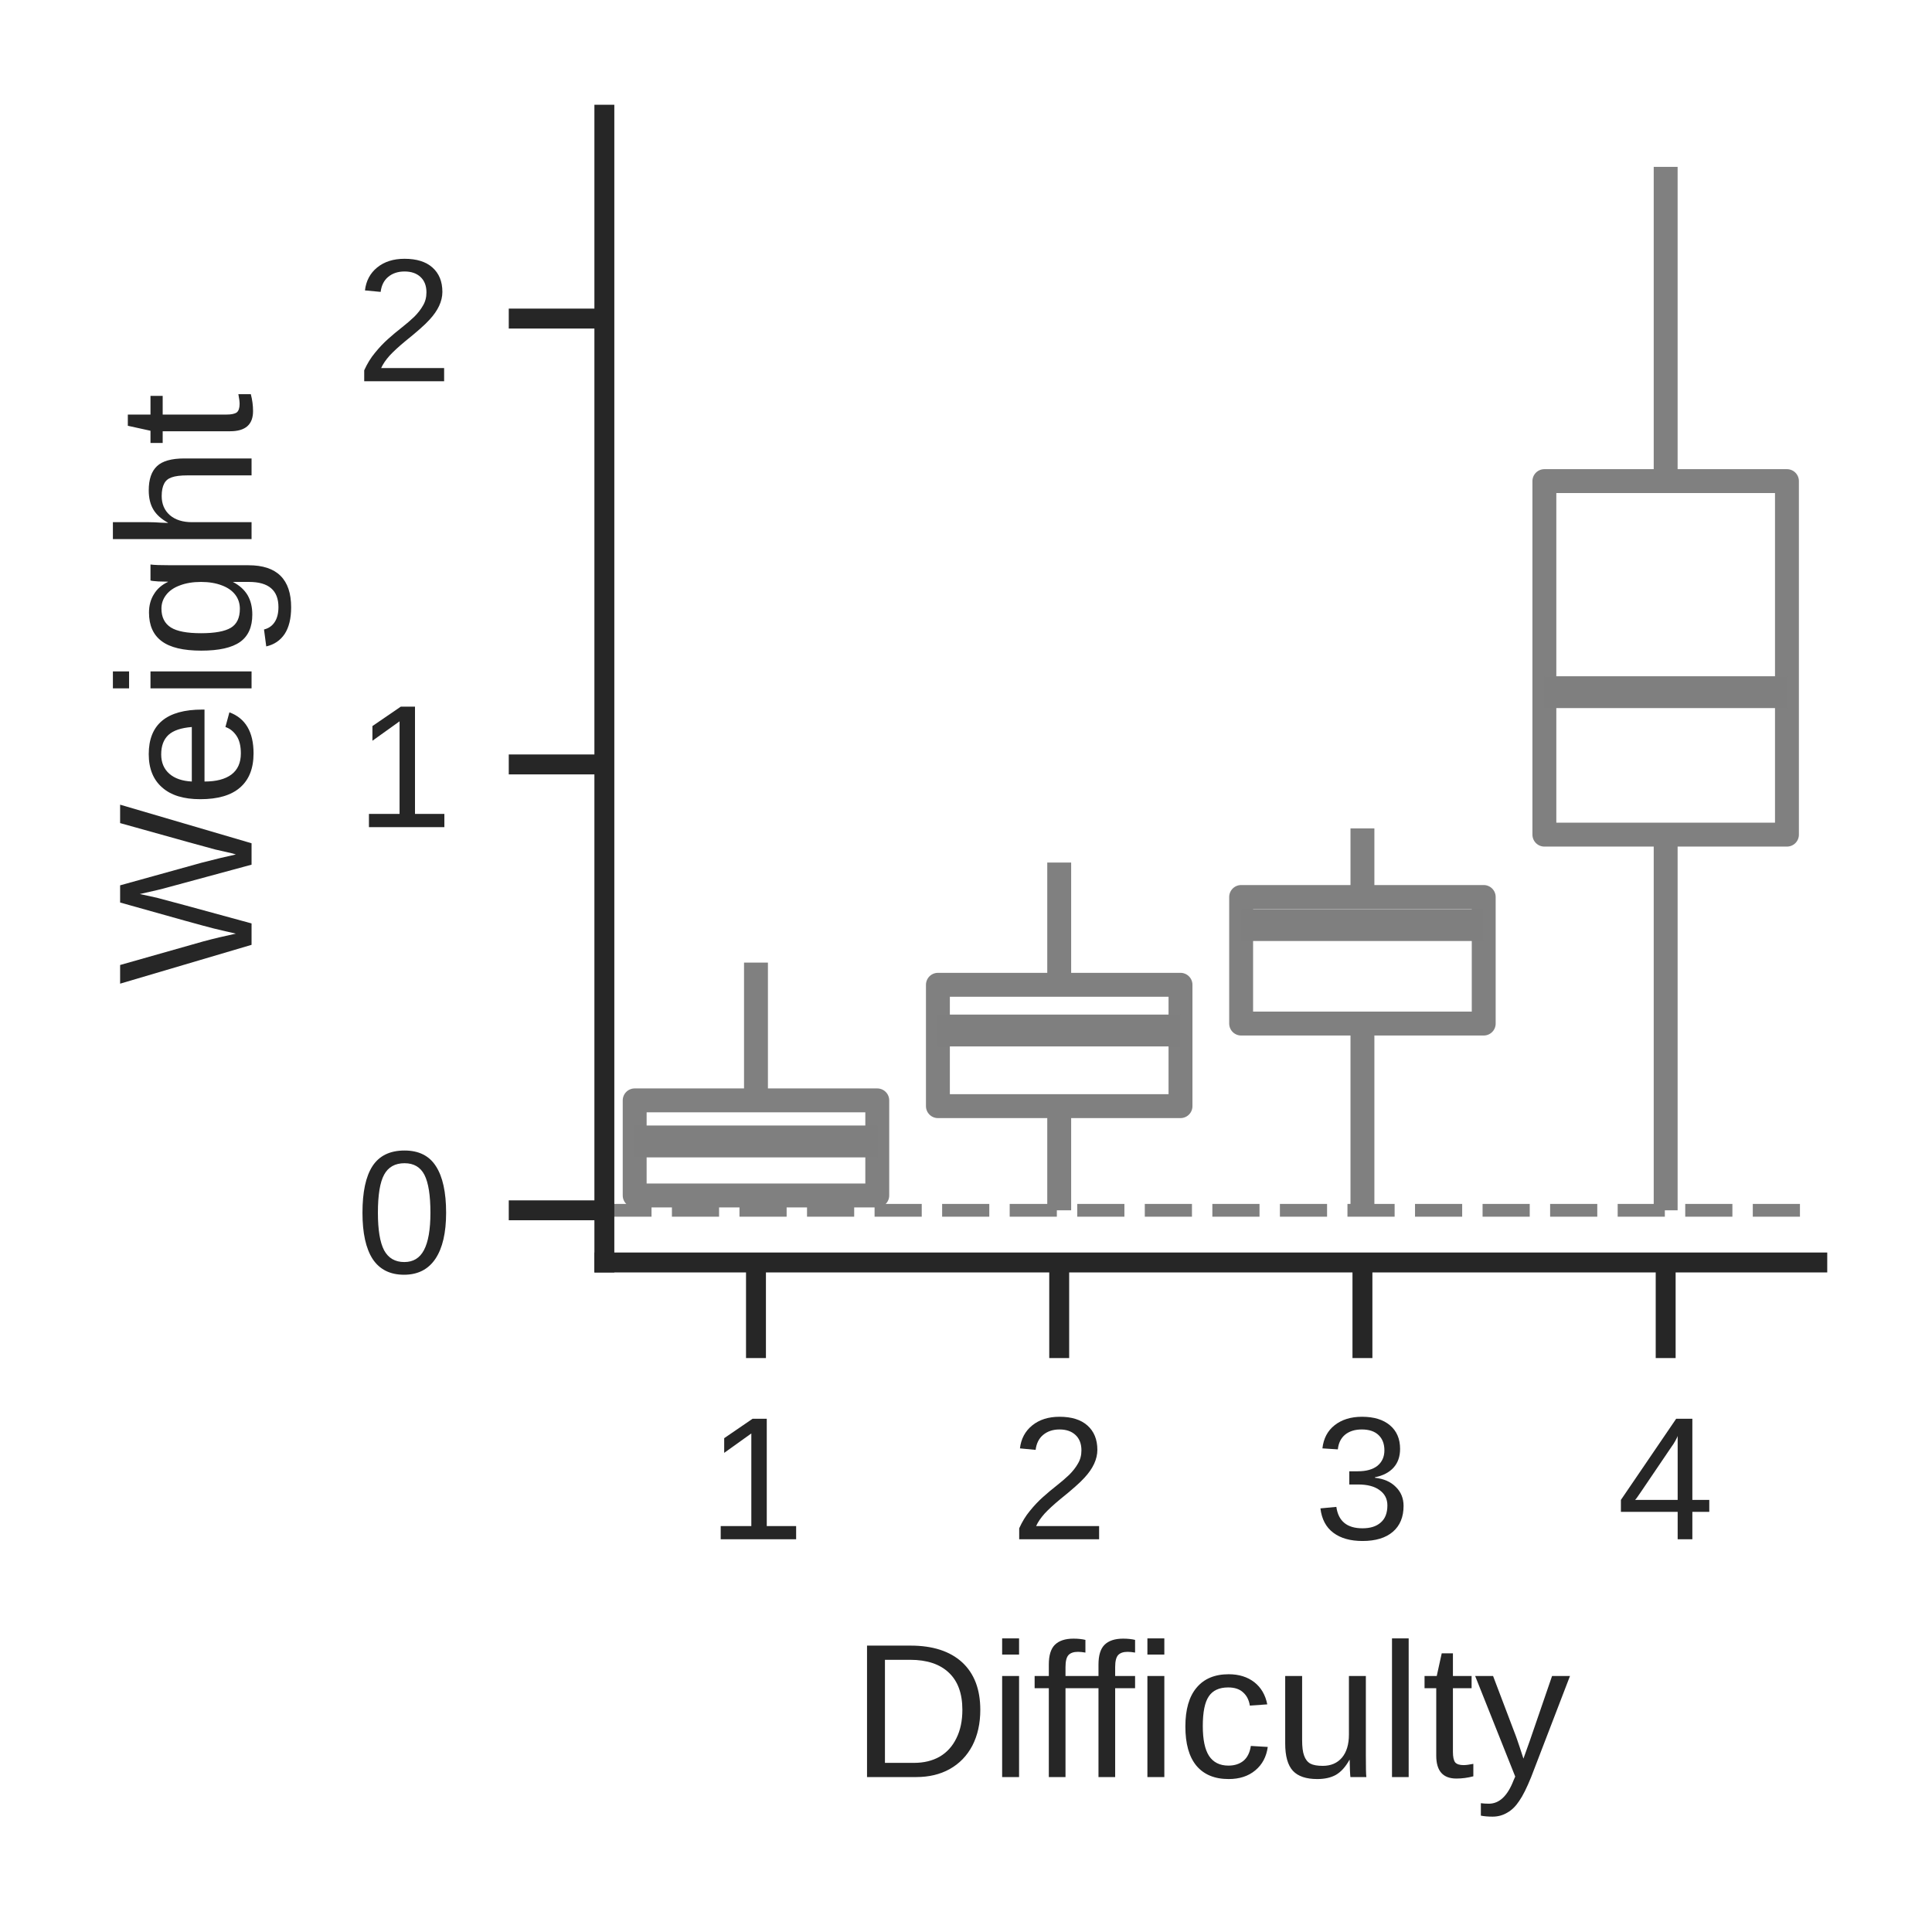
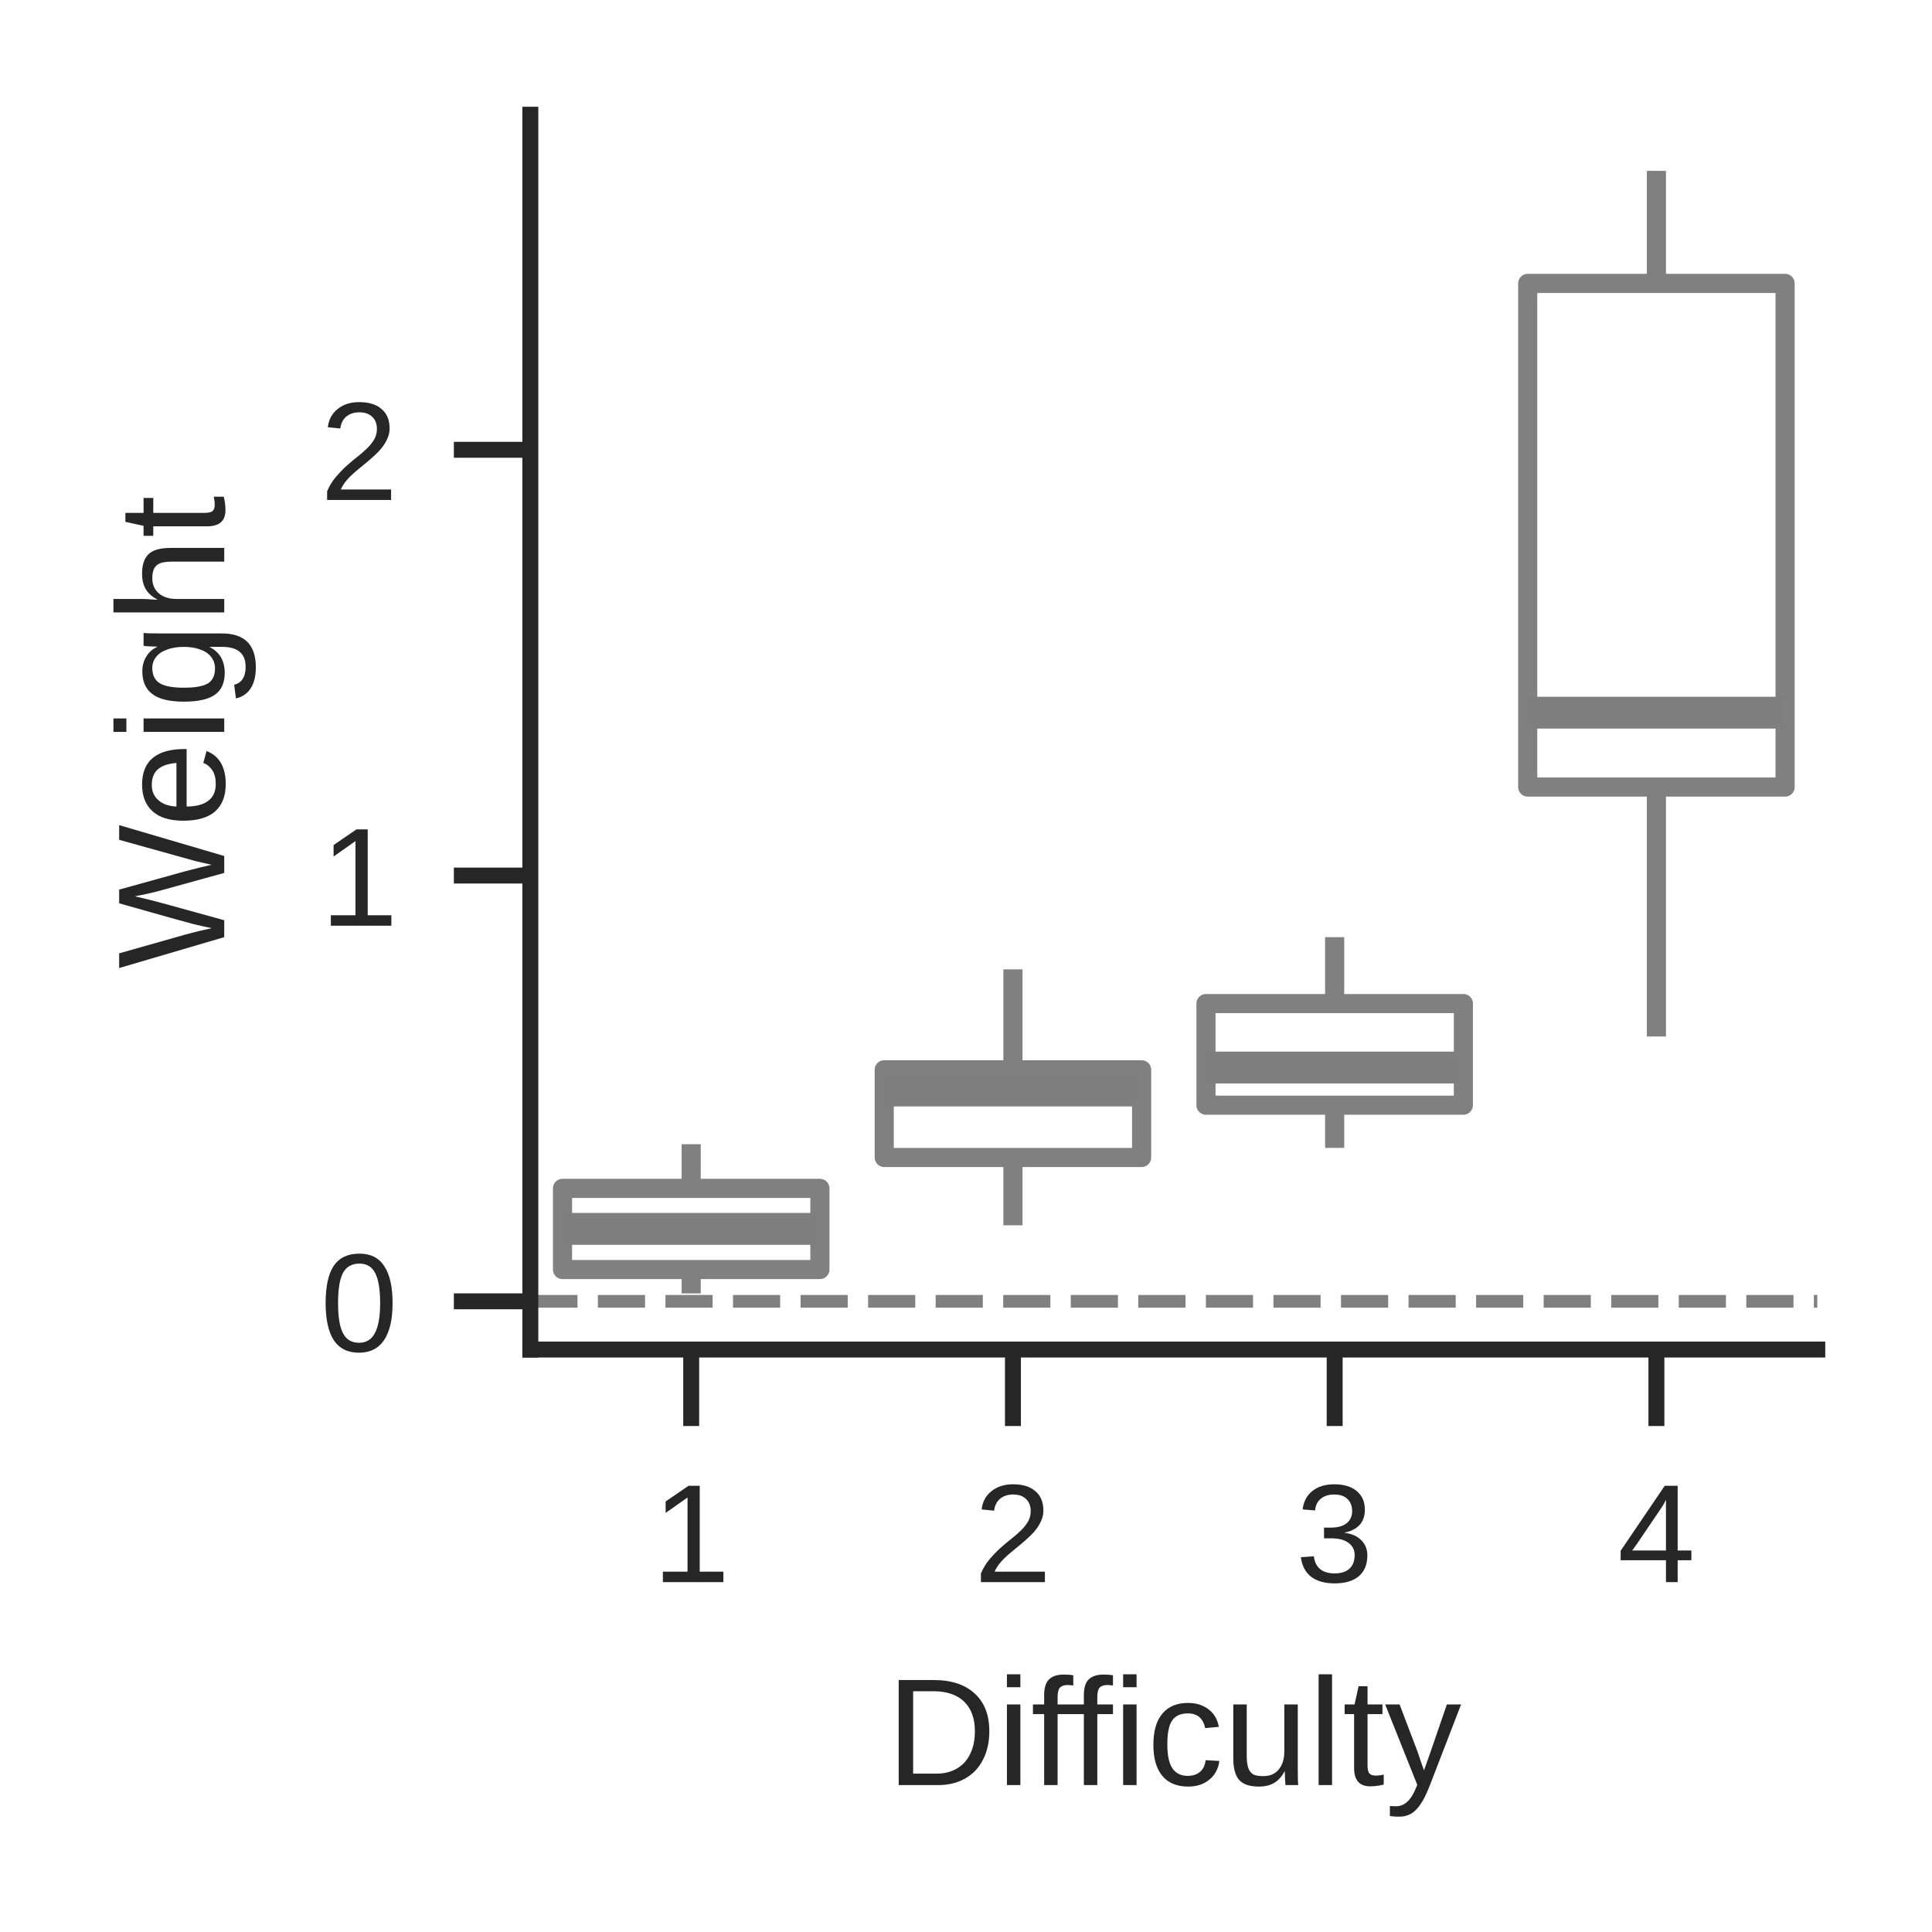
<svg xmlns="http://www.w3.org/2000/svg" xmlns:xlink="http://www.w3.org/1999/xlink" width="121.26pt" height="121.26pt" viewBox="0 0 121.26 121.26" version="1.1">
  <defs>
    <style type="text/css">*{stroke-linejoin: round; stroke-linecap: butt}</style>
  </defs>
  <g id="figure_1">
    <g id="patch_1">
-       <path d="M 0 121.26  L 121.26 121.26  L 121.26 0  L 0 0  z " style="fill: #ffffff" />
+       <path d="M 0 121.26  L 121.26 121.26  L 121.26 -0  L 0 -0  z " style="fill: #ffffff" />
    </g>
    <g id="axes_1">
      <g id="patch_2">
-         <path d="M 37.932 79.238  L 114.06 79.238  L 114.06 7.2  L 37.932 7.2  z " style="fill: #ffffff" />
+         <path d="M 33.286 84.703  L 114.06 84.703  L 114.06 7.2  L 33.286 7.2  z " style="fill: #ffffff" />
      </g>
      <g id="matplotlib.axis_1">
        <g id="xtick_1">
          <g id="line2d_1">
            <defs>
-               <path id="mbe624ee9f5" d="M 0 0  L 0 6  " style="stroke: #262626; stroke-width: 1.25" />
+               <path id="m4cec871e42" d="M 0 0  L 0 4.8  " style="stroke: #262626" />
            </defs>
            <g>
-               <use xlink:href="#mbe624ee9f5" x="47.448" y="79.238" style="fill: #262626; stroke: #262626; stroke-width: 1.25" />
+               <use xlink:href="#m4cec871e42" x="43.382" y="84.703" style="fill: #262626; stroke: #262626" />
            </g>
          </g>
          <g id="text_1">
-             <text style="font-size: 11px; font-family: 'Arial', 'DejaVu Sans', 'Liberation Sans', 'Bitstream Vera Sans', sans-serif; text-anchor: middle; fill: #262626" x="47.448" y="96.612" transform="rotate(-0 47.44797 96.61202)">1</text>
+             <text style="font-size: 8.8px; font-family: 'Arial', 'DejaVu Sans', 'Liberation Sans', 'Bitstream Vera Sans', sans-serif; text-anchor: middle; fill: #262626" x="43.382" y="99.302" transform="rotate(-0 43.38236 99.30152)">1</text>
          </g>
        </g>
        <g id="xtick_2">
          <g id="line2d_2">
            <g>
-               <use xlink:href="#mbe624ee9f5" x="66.48" y="79.238" style="fill: #262626; stroke: #262626; stroke-width: 1.25" />
+               <use xlink:href="#m4cec871e42" x="63.576" y="84.703" style="fill: #262626; stroke: #262626" />
            </g>
          </g>
          <g id="text_2">
-             <text style="font-size: 11px; font-family: 'Arial', 'DejaVu Sans', 'Liberation Sans', 'Bitstream Vera Sans', sans-serif; text-anchor: middle; fill: #262626" x="66.48" y="96.612" transform="rotate(-0 66.47984 96.61202)">2</text>
+             <text style="font-size: 8.8px; font-family: 'Arial', 'DejaVu Sans', 'Liberation Sans', 'Bitstream Vera Sans', sans-serif; text-anchor: middle; fill: #262626" x="63.576" y="99.302" transform="rotate(-0 63.57584 99.30152)">2</text>
          </g>
        </g>
        <g id="xtick_3">
          <g id="line2d_3">
            <g>
-               <use xlink:href="#mbe624ee9f5" x="85.512" y="79.238" style="fill: #262626; stroke: #262626; stroke-width: 1.25" />
+               <use xlink:href="#m4cec871e42" x="83.769" y="84.703" style="fill: #262626; stroke: #262626" />
            </g>
          </g>
          <g id="text_3">
-             <text style="font-size: 11px; font-family: 'Arial', 'DejaVu Sans', 'Liberation Sans', 'Bitstream Vera Sans', sans-serif; text-anchor: middle; fill: #262626" x="85.512" y="96.612" transform="rotate(-0 85.51171 96.61202)">3</text>
+             <text style="font-size: 8.8px; font-family: 'Arial', 'DejaVu Sans', 'Liberation Sans', 'Bitstream Vera Sans', sans-serif; text-anchor: middle; fill: #262626" x="83.769" y="99.302" transform="rotate(-0 83.76931 99.30152)">3</text>
          </g>
        </g>
        <g id="xtick_4">
          <g id="line2d_4">
            <g>
-               <use xlink:href="#mbe624ee9f5" x="104.544" y="79.238" style="fill: #262626; stroke: #262626; stroke-width: 1.25" />
+               <use xlink:href="#m4cec871e42" x="103.963" y="84.703" style="fill: #262626; stroke: #262626" />
            </g>
          </g>
          <g id="text_4">
-             <text style="font-size: 11px; font-family: 'Arial', 'DejaVu Sans', 'Liberation Sans', 'Bitstream Vera Sans', sans-serif; text-anchor: middle; fill: #262626" x="104.544" y="96.612" transform="rotate(-0 104.5436 96.61202)">4</text>
+             <text style="font-size: 8.8px; font-family: 'Arial', 'DejaVu Sans', 'Liberation Sans', 'Bitstream Vera Sans', sans-serif; text-anchor: middle; fill: #262626" x="103.963" y="99.302" transform="rotate(-0 103.9628 99.30152)">4</text>
          </g>
        </g>
        <g id="text_5">
-           <text style="font-size: 12px; font-family: 'Arial', 'DejaVu Sans', 'Liberation Sans', 'Bitstream Vera Sans', sans-serif; text-anchor: middle; fill: #262626" x="75.996" y="111.534" transform="rotate(-0 75.99578 111.5339)">Difficulty</text>
+           <text style="font-size: 9.6px; font-family: 'Arial', 'DejaVu Sans', 'Liberation Sans', 'Bitstream Vera Sans', sans-serif; text-anchor: middle; fill: #262626" x="73.673" y="112.039" transform="rotate(-0 73.67257 112.039)">Difficulty</text>
        </g>
      </g>
      <g id="matplotlib.axis_2">
        <g id="ytick_1">
          <g id="line2d_5">
            <defs>
-               <path id="m5ca4373929" d="M 0 0  L -6 0  " style="stroke: #262626; stroke-width: 1.25" />
+               <path id="m4f191aa7db" d="M 0 0  L -4.8 0  " style="stroke: #262626" />
            </defs>
            <g>
-               <use xlink:href="#m5ca4373929" x="37.932" y="75.964" style="fill: #262626; stroke: #262626; stroke-width: 1.25" />
+               <use xlink:href="#m4f191aa7db" x="33.286" y="81.676" style="fill: #262626; stroke: #262626" />
            </g>
          </g>
          <g id="text_6">
-             <text style="font-size: 11px; font-family: 'Arial', 'DejaVu Sans', 'Liberation Sans', 'Bitstream Vera Sans', sans-serif; text-anchor: end; fill: #262626" x="28.432" y="79.901" transform="rotate(-0 28.43203 79.90075)">0</text>
+             <text style="font-size: 8.8px; font-family: 'Arial', 'DejaVu Sans', 'Liberation Sans', 'Bitstream Vera Sans', sans-serif; text-anchor: end; fill: #262626" x="24.986" y="84.826" transform="rotate(-0 24.98562 84.82554)">0</text>
          </g>
        </g>
        <g id="ytick_2">
          <g id="line2d_6">
            <g>
-               <use xlink:href="#m5ca4373929" x="37.932" y="47.979" style="fill: #262626; stroke: #262626; stroke-width: 1.25" />
+               <use xlink:href="#m4f191aa7db" x="33.286" y="54.953" style="fill: #262626; stroke: #262626" />
            </g>
          </g>
          <g id="text_7">
-             <text style="font-size: 11px; font-family: 'Arial', 'DejaVu Sans', 'Liberation Sans', 'Bitstream Vera Sans', sans-serif; text-anchor: end; fill: #262626" x="28.432" y="51.916" transform="rotate(-0 28.43203 51.91587)">1</text>
+             <text style="font-size: 8.8px; font-family: 'Arial', 'DejaVu Sans', 'Liberation Sans', 'Bitstream Vera Sans', sans-serif; text-anchor: end; fill: #262626" x="24.986" y="58.103" transform="rotate(-0 24.98562 58.10281)">1</text>
          </g>
        </g>
        <g id="ytick_3">
          <g id="line2d_7">
            <g>
-               <use xlink:href="#m5ca4373929" x="37.932" y="19.994" style="fill: #262626; stroke: #262626; stroke-width: 1.25" />
+               <use xlink:href="#m4f191aa7db" x="33.286" y="28.231" style="fill: #262626; stroke: #262626" />
            </g>
          </g>
          <g id="text_8">
-             <text style="font-size: 11px; font-family: 'Arial', 'DejaVu Sans', 'Liberation Sans', 'Bitstream Vera Sans', sans-serif; text-anchor: end; fill: #262626" x="28.432" y="23.931" transform="rotate(-0 28.43203 23.93099)">2</text>
+             <text style="font-size: 8.8px; font-family: 'Arial', 'DejaVu Sans', 'Liberation Sans', 'Bitstream Vera Sans', sans-serif; text-anchor: end; fill: #262626" x="24.986" y="31.38" transform="rotate(-0 24.98562 31.38008)">2</text>
          </g>
        </g>
        <g id="text_9">
-           <text style="font-size: 12px; font-family: 'Arial', 'DejaVu Sans', 'Liberation Sans', 'Bitstream Vera Sans', sans-serif; text-anchor: middle; fill: #262626" x="15.789" y="43.219" transform="rotate(-90 15.78937 43.21921)">Weight</text>
+           <text style="font-size: 9.6px; font-family: 'Arial', 'DejaVu Sans', 'Liberation Sans', 'Bitstream Vera Sans', sans-serif; text-anchor: middle; fill: #262626" x="14.072" y="45.951" transform="rotate(-90 14.0715 45.95132)">Weight</text>
        </g>
      </g>
      <g id="line2d_8">
-         <path d="M 39.835 75.032  L 55.061 75.032  L 55.061 69.064  L 39.835 69.064  L 39.835 75.032  " clip-path="url(#pad1c12c455)" style="fill: none; stroke: #808080; stroke-width: 1.5; stroke-linecap: round" />
+         <path d="M 35.305 79.682  L 51.46 79.682  L 51.46 74.586  L 35.305 74.586  L 35.305 79.682  " clip-path="url(#p067074bf7b)" style="fill: none; stroke: #808080; stroke-width: 1.2; stroke-linecap: round" />
      </g>
      <g id="line2d_9">
-         <path d="M 47.448 75.032  L 47.448 75.964  " clip-path="url(#pad1c12c455)" style="fill: none; stroke: #808080; stroke-width: 1.5" />
+         <path d="M 43.382 79.682  L 43.382 81.18  " clip-path="url(#p067074bf7b)" style="fill: none; stroke: #808080; stroke-width: 1.2" />
      </g>
      <g id="line2d_10">
-         <path d="M 47.448 69.064  L 47.448 60.416  " clip-path="url(#pad1c12c455)" style="fill: none; stroke: #808080; stroke-width: 1.5" />
+         <path d="M 43.382 74.586  L 43.382 71.814  " clip-path="url(#p067074bf7b)" style="fill: none; stroke: #808080; stroke-width: 1.2" />
      </g>
      <g id="line2d_11">
-         <path d="M 58.867 69.426  L 74.093 69.426  L 74.093 61.809  L 58.867 61.809  L 58.867 69.426  " clip-path="url(#pad1c12c455)" style="fill: none; stroke: #808080; stroke-width: 1.5; stroke-linecap: round" />
+         <path d="M 55.498 72.647  L 71.653 72.647  L 71.653 67.143  L 55.498 67.143  L 55.498 72.647  " clip-path="url(#p067074bf7b)" style="fill: none; stroke: #808080; stroke-width: 1.2; stroke-linecap: round" />
      </g>
      <g id="line2d_12">
-         <path d="M 66.48 69.426  L 66.48 75.964  " clip-path="url(#pad1c12c455)" style="fill: none; stroke: #808080; stroke-width: 1.5" />
+         <path d="M 63.576 72.647  L 63.576 76.905  " clip-path="url(#p067074bf7b)" style="fill: none; stroke: #808080; stroke-width: 1.2" />
      </g>
      <g id="line2d_13">
-         <path d="M 66.48 61.809  L 66.48 54.137  " clip-path="url(#pad1c12c455)" style="fill: none; stroke: #808080; stroke-width: 1.5" />
+         <path d="M 63.576 67.143  L 63.576 60.839  " clip-path="url(#p067074bf7b)" style="fill: none; stroke: #808080; stroke-width: 1.2" />
      </g>
      <g id="line2d_14">
-         <path d="M 77.899 64.243  L 93.124 64.243  L 93.124 56.299  L 77.899 56.299  L 77.899 64.243  " clip-path="url(#pad1c12c455)" style="fill: none; stroke: #808080; stroke-width: 1.5; stroke-linecap: round" />
+         <path d="M 75.692 69.365  L 91.847 69.365  L 91.847 62.989  L 75.692 62.989  L 75.692 69.365  " clip-path="url(#p067074bf7b)" style="fill: none; stroke: #808080; stroke-width: 1.2; stroke-linecap: round" />
      </g>
      <g id="line2d_15">
-         <path d="M 85.512 64.243  L 85.512 75.964  " clip-path="url(#pad1c12c455)" style="fill: none; stroke: #808080; stroke-width: 1.5" />
+         <path d="M 83.769 69.365  L 83.769 72.043  " clip-path="url(#p067074bf7b)" style="fill: none; stroke: #808080; stroke-width: 1.2" />
      </g>
      <g id="line2d_16">
-         <path d="M 85.512 56.299  L 85.512 51.994  " clip-path="url(#pad1c12c455)" style="fill: none; stroke: #808080; stroke-width: 1.5" />
+         <path d="M 83.769 62.989  L 83.769 58.82  " clip-path="url(#p067074bf7b)" style="fill: none; stroke: #808080; stroke-width: 1.2" />
      </g>
      <g id="line2d_17">
-         <path d="M 96.931 52.385  L 112.156 52.385  L 112.156 30.196  L 96.931 30.196  L 96.931 52.385  " clip-path="url(#pad1c12c455)" style="fill: none; stroke: #808080; stroke-width: 1.5; stroke-linecap: round" />
+         <path d="M 95.885 49.398  L 112.04 49.398  L 112.04 17.788  L 95.885 17.788  L 95.885 49.398  " clip-path="url(#p067074bf7b)" style="fill: none; stroke: #808080; stroke-width: 1.2; stroke-linecap: round" />
      </g>
      <g id="line2d_18">
-         <path d="M 104.544 52.385  L 104.544 75.964  " clip-path="url(#pad1c12c455)" style="fill: none; stroke: #808080; stroke-width: 1.5" />
+         <path d="M 103.963 49.398  L 103.963 65.054  " clip-path="url(#p067074bf7b)" style="fill: none; stroke: #808080; stroke-width: 1.2" />
      </g>
      <g id="line2d_19">
-         <path d="M 104.544 30.196  L 104.544 10.474  " clip-path="url(#pad1c12c455)" style="fill: none; stroke: #808080; stroke-width: 1.5" />
+         <path d="M 103.963 17.788  L 103.963 10.723  " clip-path="url(#p067074bf7b)" style="fill: none; stroke: #808080; stroke-width: 1.2" />
      </g>
      <g id="line2d_20">
-         <path d="M 37.932 75.964  L 114.06 75.964  " clip-path="url(#pad1c12c455)" style="fill: none; stroke-dasharray: 2.96,1.28; stroke-dashoffset: 0; stroke: #808080; stroke-width: 0.8" />
+         <path d="M 33.286 81.676  L 114.06 81.676  " clip-path="url(#p067074bf7b)" style="fill: none; stroke-dasharray: 2.96,1.28; stroke-dashoffset: 0; stroke: #808080; stroke-width: 0.8" />
      </g>
      <g id="line2d_21">
-         <path d="M 39.835 71.642  L 55.061 71.642  " clip-path="url(#pad1c12c455)" style="fill: none; stroke: #7f7f7f; stroke-width: 2" />
+         <path d="M 35.305 77.129  L 51.46 77.129  " clip-path="url(#p067074bf7b)" style="fill: none; stroke: #7f7f7f; stroke-width: 2" />
      </g>
      <g id="line2d_22">
-         <path d="M 58.867 64.679  L 74.093 64.679  " clip-path="url(#pad1c12c455)" style="fill: none; stroke: #7f7f7f; stroke-width: 2" />
+         <path d="M 55.498 68.444  L 71.653 68.444  " clip-path="url(#p067074bf7b)" style="fill: none; stroke: #7f7f7f; stroke-width: 2" />
      </g>
      <g id="line2d_23">
-         <path d="M 77.899 58.061  L 93.124 58.061  " clip-path="url(#pad1c12c455)" style="fill: none; stroke: #7f7f7f; stroke-width: 2" />
+         <path d="M 75.692 67.004  L 91.847 67.004  " clip-path="url(#p067074bf7b)" style="fill: none; stroke: #7f7f7f; stroke-width: 2" />
      </g>
      <g id="line2d_24">
-         <path d="M 96.931 43.444  L 112.156 43.444  " clip-path="url(#pad1c12c455)" style="fill: none; stroke: #7f7f7f; stroke-width: 2" />
+         <path d="M 95.885 44.73  L 112.04 44.73  " clip-path="url(#p067074bf7b)" style="fill: none; stroke: #7f7f7f; stroke-width: 2" />
      </g>
      <g id="patch_3">
-         <path d="M 37.932 79.238  L 37.932 7.2  " style="fill: none; stroke: #262626; stroke-width: 1.25; stroke-linejoin: miter; stroke-linecap: square" />
+         <path d="M 33.286 84.703  L 33.286 7.2  " style="fill: none; stroke: #262626; stroke-linejoin: miter; stroke-linecap: square" />
      </g>
      <g id="patch_4">
-         <path d="M 37.932 79.238  L 114.06 79.238  " style="fill: none; stroke: #262626; stroke-width: 1.25; stroke-linejoin: miter; stroke-linecap: square" />
+         <path d="M 33.286 84.703  L 114.06 84.703  " style="fill: none; stroke: #262626; stroke-linejoin: miter; stroke-linecap: square" />
      </g>
    </g>
  </g>
  <defs>
-     <clipPath id="pad1c12c455">
-       <rect x="37.932" y="7.2" width="76.127" height="72.038" />
+     <clipPath id="p067074bf7b">
+       <rect x="33.286" y="7.2" width="80.774" height="77.503" />
    </clipPath>
  </defs>
</svg>
